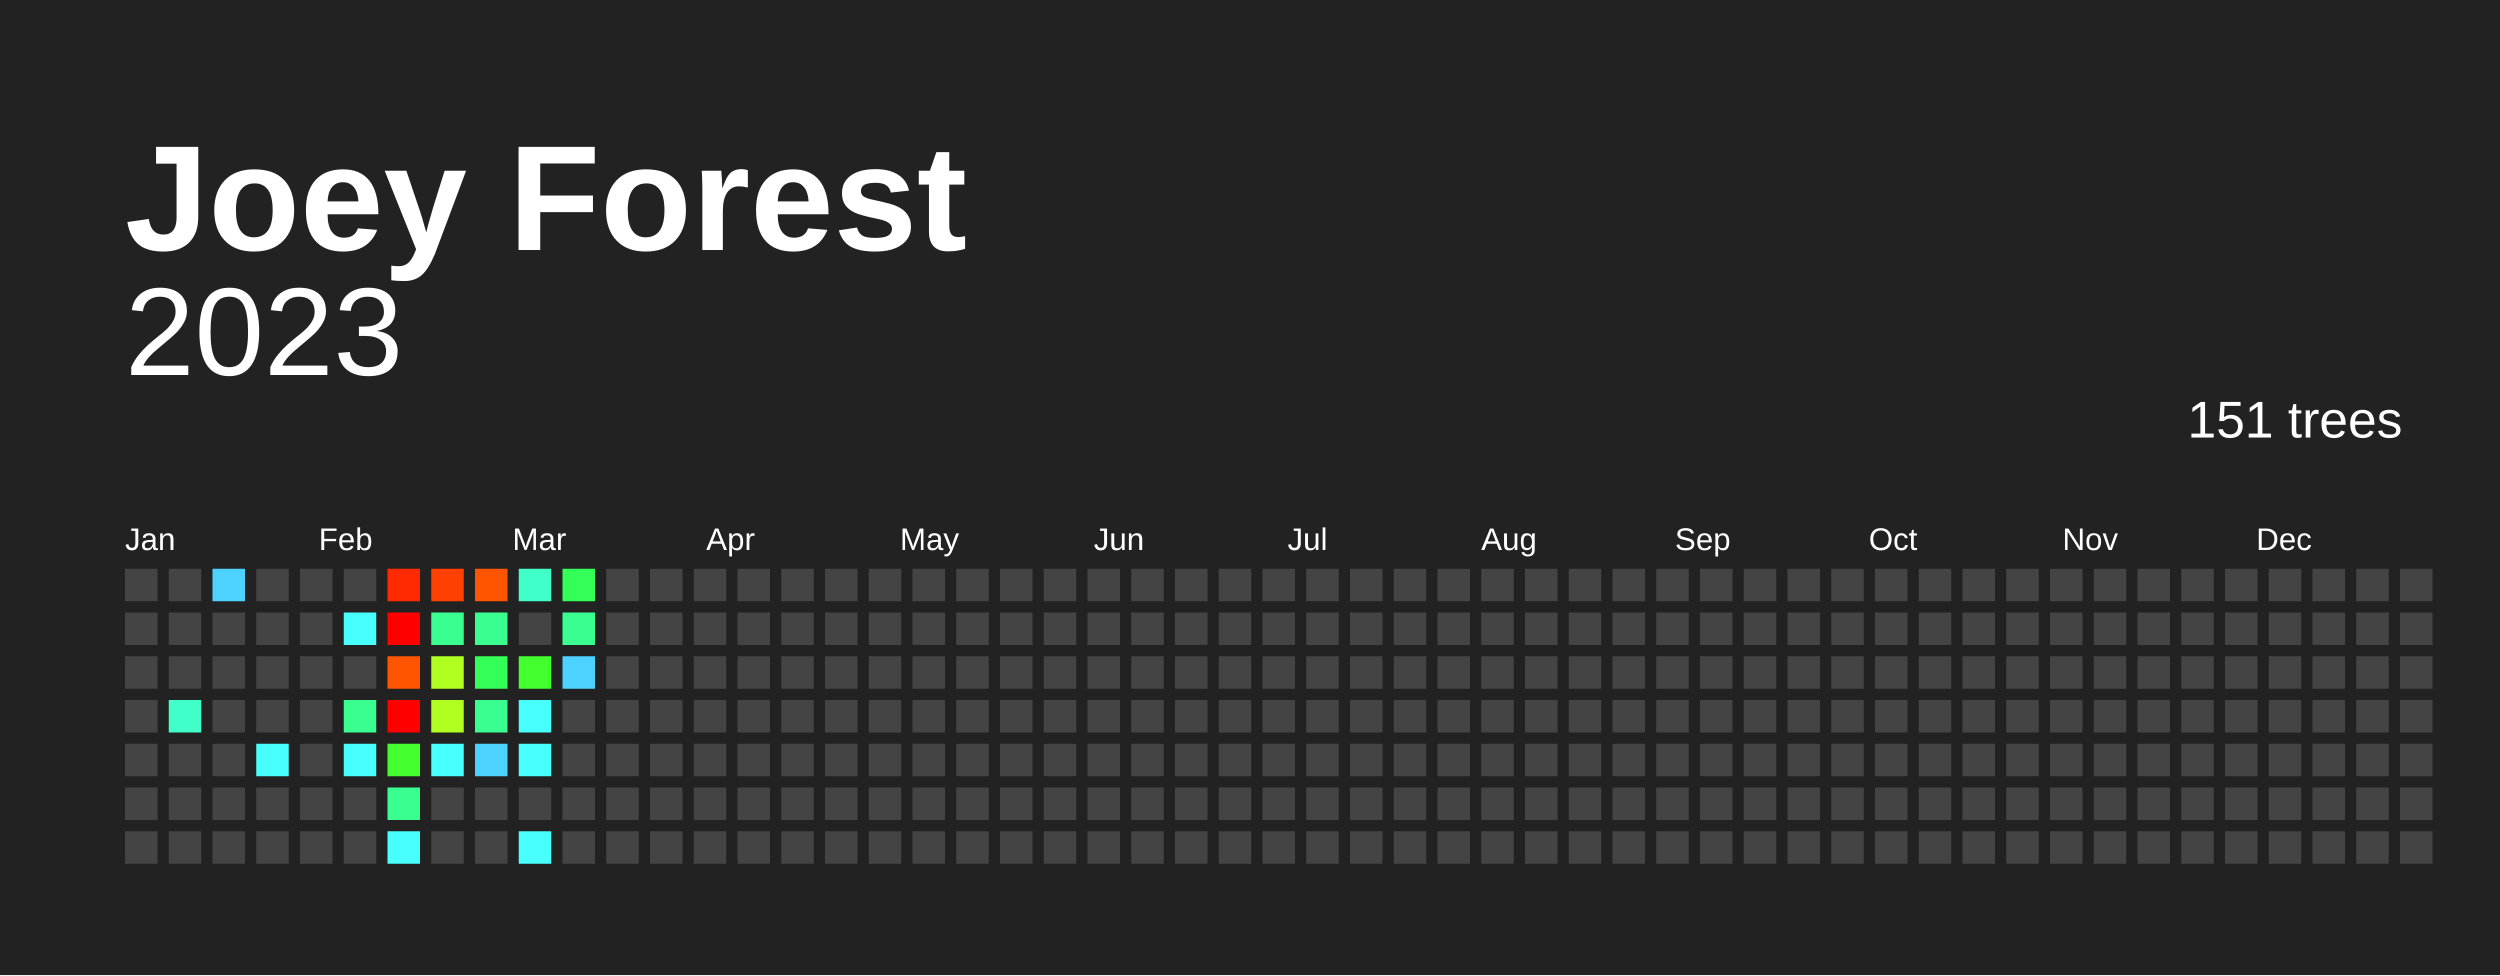
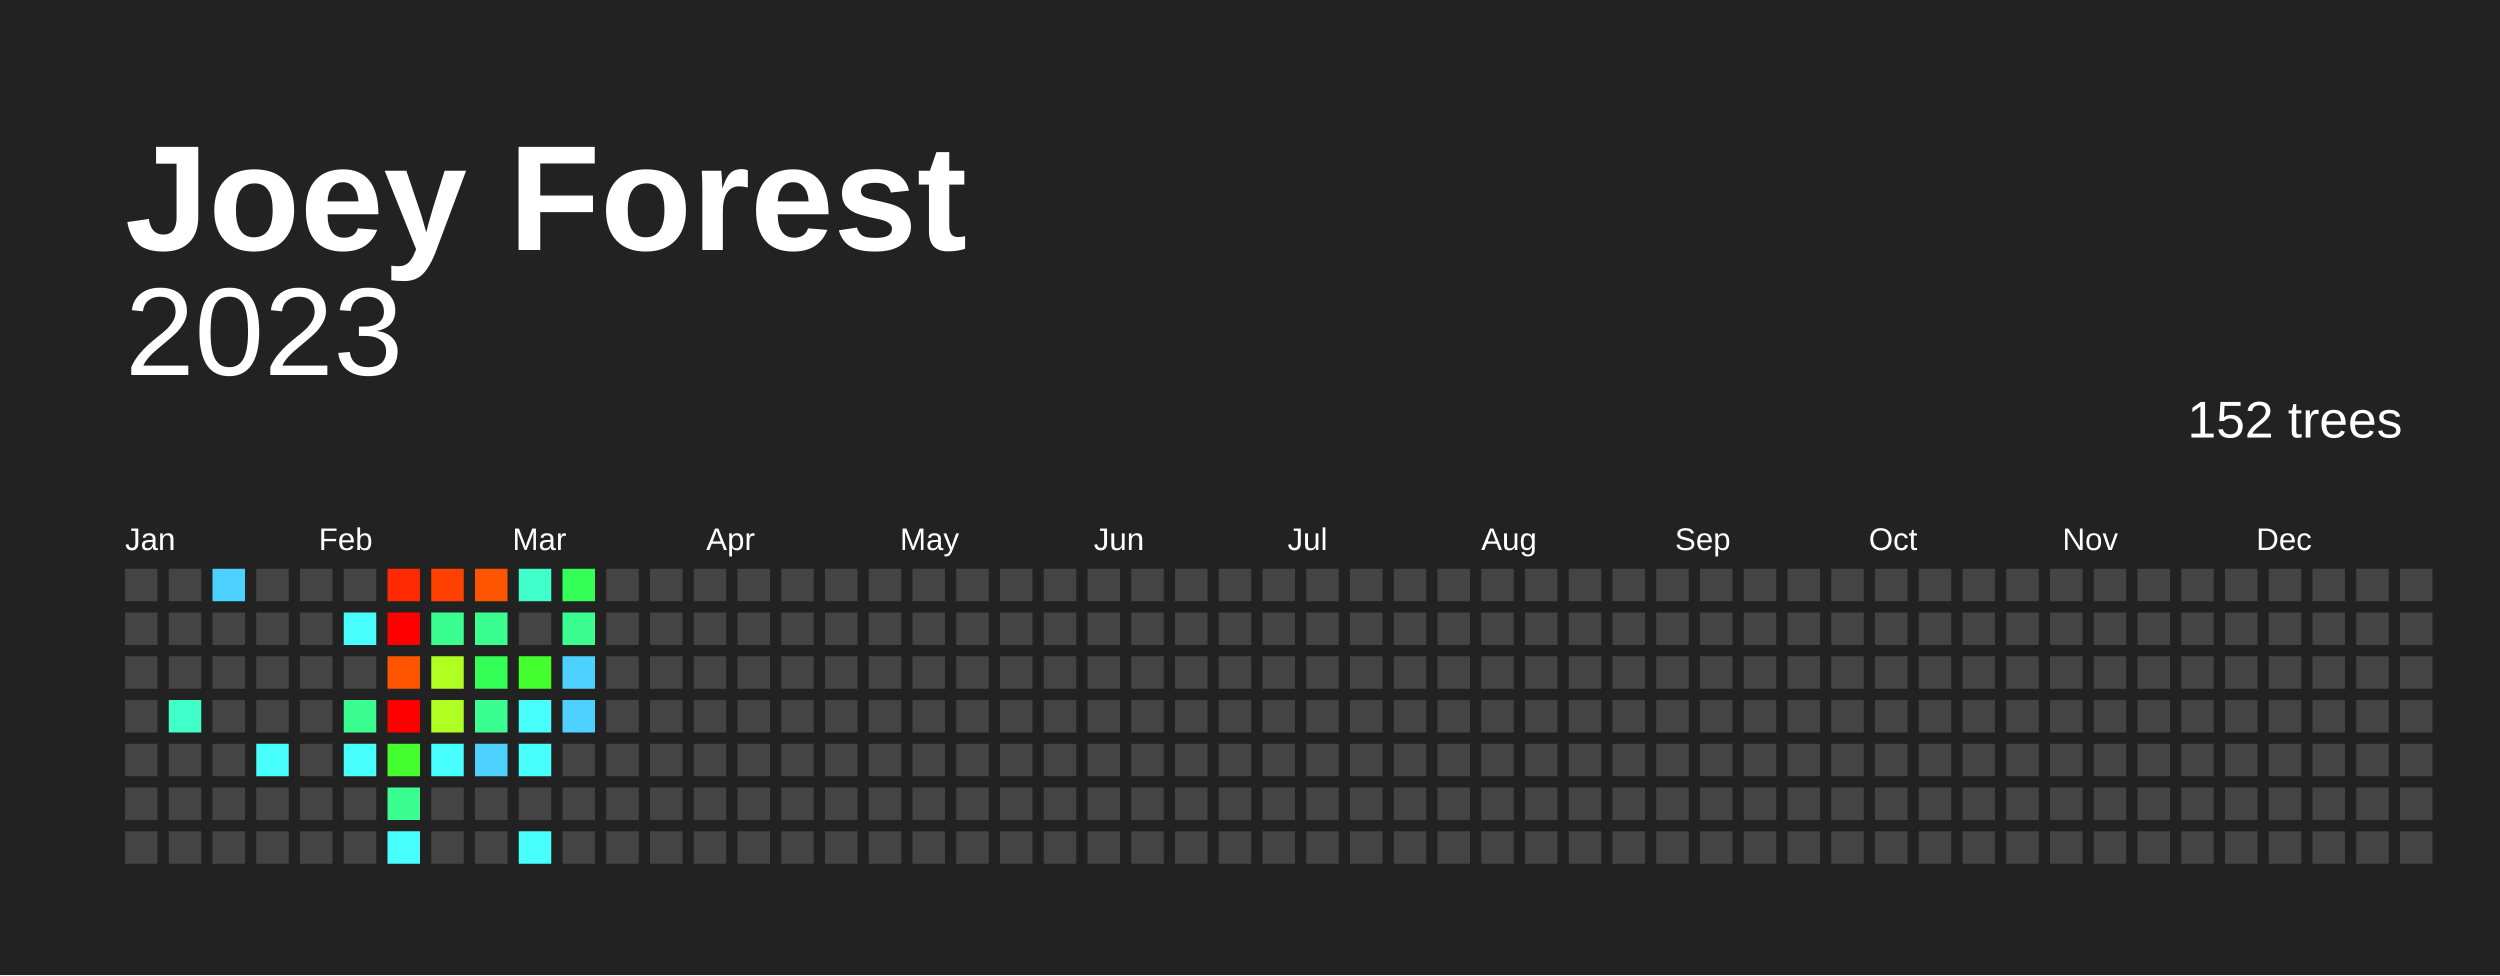
<svg xmlns="http://www.w3.org/2000/svg" baseProfile="full" height="78mm" version="1.1" viewBox="0,0,200,78" width="200mm">
  <defs />
  <rect fill="#222222" height="78" width="200" x="0" y="0" />
  <text fill="#FFFFFF" style="font-size:12px; font-family:Arial; font-weight:bold;" x="10" y="20">Joey Forest</text>
  <text alignment-baseline="hanging" fill="#FFFFFF" style="font-size:10.0px; font-family:Arial;" x="10" y="30">2023</text>
-   <text alignment-baseline="hanging" fill="#FFFFFF" style="font-size:4.125px; font-family:Arial;" x="175" y="35">151 trees</text>
+   <text alignment-baseline="hanging" fill="#FFFFFF" style="font-size:4.125px; font-family:Arial;" x="175" y="35">152 trees</text>
  <text fill="#FFFFFF" style="font-size:2.5px; font-family:Arial" x="10.0" y="44">Jan</text>
  <text fill="#FFFFFF" style="font-size:2.5px; font-family:Arial" x="25.5" y="44">Feb</text>
  <text fill="#FFFFFF" style="font-size:2.5px; font-family:Arial" x="41.0" y="44">Mar</text>
  <text fill="#FFFFFF" style="font-size:2.5px; font-family:Arial" x="56.5" y="44">Apr</text>
  <text fill="#FFFFFF" style="font-size:2.5px; font-family:Arial" x="72.0" y="44">May</text>
  <text fill="#FFFFFF" style="font-size:2.5px; font-family:Arial" x="87.5" y="44">Jun</text>
  <text fill="#FFFFFF" style="font-size:2.5px; font-family:Arial" x="103.0" y="44">Jul</text>
  <text fill="#FFFFFF" style="font-size:2.5px; font-family:Arial" x="118.5" y="44">Aug</text>
  <text fill="#FFFFFF" style="font-size:2.5px; font-family:Arial" x="134.0" y="44">Sep</text>
  <text fill="#FFFFFF" style="font-size:2.5px; font-family:Arial" x="149.5" y="44">Oct</text>
  <text fill="#FFFFFF" style="font-size:2.5px; font-family:Arial" x="165.0" y="44">Nov</text>
  <text fill="#FFFFFF" style="font-size:2.5px; font-family:Arial" x="180.5" y="44">Dec</text>
  <rect fill="#444444" height="2.6" width="2.6" x="10.0" y="45.5" />
  <rect fill="#444444" height="2.6" width="2.6" x="10.0" y="49.0" />
  <rect fill="#444444" height="2.6" width="2.6" x="10.0" y="52.5" />
  <rect fill="#444444" height="2.6" width="2.6" x="10.0" y="56.0" />
  <rect fill="#444444" height="2.6" width="2.6" x="10.0" y="59.5" />
  <rect fill="#444444" height="2.6" width="2.6" x="10.0" y="63.0" />
  <rect fill="#444444" height="2.6" width="2.6" x="10.0" y="66.5" />
  <rect fill="#444444" height="2.6" width="2.6" x="13.5" y="45.5" />
  <rect fill="#444444" height="2.6" width="2.6" x="13.5" y="49.0" />
  <rect fill="#444444" height="2.6" width="2.6" x="13.5" y="52.5" />
  <rect fill="#40ffc8" height="2.6" width="2.6" x="13.5" y="56.0" />
  <rect fill="#444444" height="2.6" width="2.6" x="13.5" y="59.5" />
  <rect fill="#444444" height="2.6" width="2.6" x="13.5" y="63.0" />
  <rect fill="#444444" height="2.6" width="2.6" x="13.5" y="66.5" />
  <rect fill="#4dd2ff" height="2.6" width="2.6" x="17.0" y="45.5" />
  <rect fill="#444444" height="2.6" width="2.6" x="17.0" y="49.0" />
  <rect fill="#444444" height="2.6" width="2.6" x="17.0" y="52.5" />
  <rect fill="#444444" height="2.6" width="2.6" x="17.0" y="56.0" />
  <rect fill="#444444" height="2.6" width="2.6" x="17.0" y="59.5" />
  <rect fill="#444444" height="2.6" width="2.6" x="17.0" y="63.0" />
  <rect fill="#444444" height="2.6" width="2.6" x="17.0" y="66.5" />
  <rect fill="#444444" height="2.6" width="2.6" x="20.5" y="45.5" />
  <rect fill="#444444" height="2.6" width="2.6" x="20.5" y="49.0" />
  <rect fill="#444444" height="2.6" width="2.6" x="20.5" y="52.5" />
  <rect fill="#444444" height="2.6" width="2.6" x="20.5" y="56.0" />
  <rect fill="#47fffc" height="2.6" width="2.6" x="20.5" y="59.5" />
  <rect fill="#444444" height="2.6" width="2.6" x="20.5" y="63.0" />
  <rect fill="#444444" height="2.6" width="2.6" x="20.5" y="66.5" />
  <rect fill="#444444" height="2.6" width="2.6" x="24.0" y="45.5" />
  <rect fill="#444444" height="2.6" width="2.6" x="24.0" y="49.0" />
  <rect fill="#444444" height="2.6" width="2.6" x="24.0" y="52.5" />
  <rect fill="#444444" height="2.6" width="2.6" x="24.0" y="56.0" />
  <rect fill="#444444" height="2.6" width="2.6" x="24.0" y="59.5" />
  <rect fill="#444444" height="2.6" width="2.6" x="24.0" y="63.0" />
  <rect fill="#444444" height="2.6" width="2.6" x="24.0" y="66.5" />
  <rect fill="#444444" height="2.6" width="2.6" x="27.5" y="45.5" />
  <rect fill="#47fffc" height="2.6" width="2.6" x="27.5" y="49.0" />
  <rect fill="#444444" height="2.6" width="2.6" x="27.5" y="52.5" />
  <rect fill="#3aff90" height="2.6" width="2.6" x="27.5" y="56.0" />
  <rect fill="#47fffc" height="2.6" width="2.6" x="27.5" y="59.5" />
  <rect fill="#444444" height="2.6" width="2.6" x="27.5" y="63.0" />
  <rect fill="#444444" height="2.6" width="2.6" x="27.5" y="66.5" />
  <rect fill="#ff2a00" height="2.6" width="2.6" x="31.0" y="45.5" />
  <rect fill="red" height="2.6" width="2.6" x="31.0" y="49.0" />
  <rect fill="#ff5500" height="2.6" width="2.6" x="31.0" y="52.5" />
  <rect fill="red" height="2.6" width="2.6" x="31.0" y="56.0" />
  <rect fill="#42ff2d" height="2.6" width="2.6" x="31.0" y="59.5" />
  <rect fill="#3aff90" height="2.6" width="2.6" x="31.0" y="63.0" />
  <rect fill="#47fffc" height="2.6" width="2.6" x="31.0" y="66.5" />
  <rect fill="#ff4000" height="2.6" width="2.6" x="34.5" y="45.5" />
  <rect fill="#3aff90" height="2.6" width="2.6" x="34.5" y="49.0" />
  <rect fill="#b0ff20" height="2.6" width="2.6" x="34.5" y="52.5" />
  <rect fill="#b0ff20" height="2.6" width="2.6" x="34.5" y="56.0" />
  <rect fill="#47fffc" height="2.6" width="2.6" x="34.5" y="59.5" />
  <rect fill="#444444" height="2.6" width="2.6" x="34.5" y="63.0" />
  <rect fill="#444444" height="2.6" width="2.6" x="34.5" y="66.5" />
  <rect fill="#ff5500" height="2.6" width="2.6" x="38.0" y="45.5" />
  <rect fill="#3aff90" height="2.6" width="2.6" x="38.0" y="49.0" />
  <rect fill="#33ff56" height="2.6" width="2.6" x="38.0" y="52.5" />
  <rect fill="#3aff90" height="2.6" width="2.6" x="38.0" y="56.0" />
  <rect fill="#4dd2ff" height="2.6" width="2.6" x="38.0" y="59.5" />
  <rect fill="#444444" height="2.6" width="2.6" x="38.0" y="63.0" />
  <rect fill="#444444" height="2.6" width="2.6" x="38.0" y="66.5" />
  <rect fill="#40ffc8" height="2.6" width="2.6" x="41.5" y="45.5" />
  <rect fill="#444444" height="2.6" width="2.6" x="41.5" y="49.0" />
  <rect fill="#42ff2d" height="2.6" width="2.6" x="41.5" y="52.5" />
  <rect fill="#47fffc" height="2.6" width="2.6" x="41.5" y="56.0" />
  <rect fill="#47fffc" height="2.6" width="2.6" x="41.5" y="59.5" />
  <rect fill="#444444" height="2.6" width="2.6" x="41.5" y="63.0" />
  <rect fill="#47fffc" height="2.6" width="2.6" x="41.5" y="66.5" />
  <rect fill="#33ff56" height="2.6" width="2.6" x="45.0" y="45.5" />
  <rect fill="#3aff90" height="2.6" width="2.6" x="45.0" y="49.0" />
  <rect fill="#4dd2ff" height="2.6" width="2.6" x="45.0" y="52.5" />
-   <rect fill="#444444" height="2.6" width="2.6" x="45.0" y="56.0" />
+   <rect fill="#4dd2ff" height="2.6" width="2.6" x="45.0" y="56.0" />
  <rect fill="#444444" height="2.6" width="2.6" x="45.0" y="59.5" />
  <rect fill="#444444" height="2.6" width="2.6" x="45.0" y="63.0" />
  <rect fill="#444444" height="2.6" width="2.6" x="45.0" y="66.5" />
  <rect fill="#444444" height="2.6" width="2.6" x="48.5" y="45.5" />
  <rect fill="#444444" height="2.6" width="2.6" x="48.5" y="49.0" />
  <rect fill="#444444" height="2.6" width="2.6" x="48.5" y="52.5" />
  <rect fill="#444444" height="2.6" width="2.6" x="48.5" y="56.0" />
  <rect fill="#444444" height="2.6" width="2.6" x="48.5" y="59.5" />
  <rect fill="#444444" height="2.6" width="2.6" x="48.5" y="63.0" />
  <rect fill="#444444" height="2.6" width="2.6" x="48.5" y="66.5" />
  <rect fill="#444444" height="2.6" width="2.6" x="52.0" y="45.5" />
  <rect fill="#444444" height="2.6" width="2.6" x="52.0" y="49.0" />
  <rect fill="#444444" height="2.6" width="2.6" x="52.0" y="52.5" />
  <rect fill="#444444" height="2.6" width="2.6" x="52.0" y="56.0" />
  <rect fill="#444444" height="2.6" width="2.6" x="52.0" y="59.5" />
  <rect fill="#444444" height="2.6" width="2.6" x="52.0" y="63.0" />
  <rect fill="#444444" height="2.6" width="2.6" x="52.0" y="66.5" />
  <rect fill="#444444" height="2.6" width="2.6" x="55.5" y="45.5" />
  <rect fill="#444444" height="2.6" width="2.6" x="55.5" y="49.0" />
  <rect fill="#444444" height="2.6" width="2.6" x="55.5" y="52.5" />
  <rect fill="#444444" height="2.6" width="2.6" x="55.5" y="56.0" />
  <rect fill="#444444" height="2.6" width="2.6" x="55.5" y="59.5" />
  <rect fill="#444444" height="2.6" width="2.6" x="55.5" y="63.0" />
  <rect fill="#444444" height="2.6" width="2.6" x="55.5" y="66.5" />
  <rect fill="#444444" height="2.6" width="2.6" x="59.0" y="45.5" />
  <rect fill="#444444" height="2.6" width="2.6" x="59.0" y="49.0" />
  <rect fill="#444444" height="2.6" width="2.6" x="59.0" y="52.5" />
  <rect fill="#444444" height="2.6" width="2.6" x="59.0" y="56.0" />
  <rect fill="#444444" height="2.6" width="2.6" x="59.0" y="59.5" />
  <rect fill="#444444" height="2.6" width="2.6" x="59.0" y="63.0" />
  <rect fill="#444444" height="2.6" width="2.6" x="59.0" y="66.5" />
  <rect fill="#444444" height="2.6" width="2.6" x="62.5" y="45.5" />
  <rect fill="#444444" height="2.6" width="2.6" x="62.5" y="49.0" />
  <rect fill="#444444" height="2.6" width="2.6" x="62.5" y="52.5" />
  <rect fill="#444444" height="2.6" width="2.6" x="62.5" y="56.0" />
  <rect fill="#444444" height="2.6" width="2.6" x="62.5" y="59.5" />
  <rect fill="#444444" height="2.6" width="2.6" x="62.5" y="63.0" />
  <rect fill="#444444" height="2.6" width="2.6" x="62.5" y="66.5" />
  <rect fill="#444444" height="2.6" width="2.6" x="66.0" y="45.5" />
  <rect fill="#444444" height="2.6" width="2.6" x="66.0" y="49.0" />
  <rect fill="#444444" height="2.6" width="2.6" x="66.0" y="52.5" />
  <rect fill="#444444" height="2.6" width="2.6" x="66.0" y="56.0" />
  <rect fill="#444444" height="2.6" width="2.6" x="66.0" y="59.5" />
  <rect fill="#444444" height="2.6" width="2.6" x="66.0" y="63.0" />
  <rect fill="#444444" height="2.6" width="2.6" x="66.0" y="66.5" />
  <rect fill="#444444" height="2.6" width="2.6" x="69.5" y="45.5" />
  <rect fill="#444444" height="2.6" width="2.6" x="69.5" y="49.0" />
  <rect fill="#444444" height="2.6" width="2.6" x="69.5" y="52.5" />
  <rect fill="#444444" height="2.6" width="2.6" x="69.5" y="56.0" />
  <rect fill="#444444" height="2.6" width="2.6" x="69.5" y="59.5" />
  <rect fill="#444444" height="2.6" width="2.6" x="69.5" y="63.0" />
  <rect fill="#444444" height="2.6" width="2.6" x="69.5" y="66.5" />
  <rect fill="#444444" height="2.6" width="2.6" x="73.0" y="45.5" />
  <rect fill="#444444" height="2.6" width="2.6" x="73.0" y="49.0" />
  <rect fill="#444444" height="2.6" width="2.6" x="73.0" y="52.5" />
  <rect fill="#444444" height="2.6" width="2.6" x="73.0" y="56.0" />
  <rect fill="#444444" height="2.6" width="2.6" x="73.0" y="59.5" />
  <rect fill="#444444" height="2.6" width="2.6" x="73.0" y="63.0" />
  <rect fill="#444444" height="2.6" width="2.6" x="73.0" y="66.5" />
  <rect fill="#444444" height="2.6" width="2.6" x="76.5" y="45.5" />
  <rect fill="#444444" height="2.6" width="2.6" x="76.5" y="49.0" />
  <rect fill="#444444" height="2.6" width="2.6" x="76.5" y="52.5" />
  <rect fill="#444444" height="2.6" width="2.6" x="76.5" y="56.0" />
  <rect fill="#444444" height="2.6" width="2.6" x="76.5" y="59.5" />
  <rect fill="#444444" height="2.6" width="2.6" x="76.5" y="63.0" />
  <rect fill="#444444" height="2.6" width="2.6" x="76.5" y="66.5" />
  <rect fill="#444444" height="2.6" width="2.6" x="80.0" y="45.5" />
  <rect fill="#444444" height="2.6" width="2.6" x="80.0" y="49.0" />
  <rect fill="#444444" height="2.6" width="2.6" x="80.0" y="52.5" />
  <rect fill="#444444" height="2.6" width="2.6" x="80.0" y="56.0" />
  <rect fill="#444444" height="2.6" width="2.6" x="80.0" y="59.5" />
  <rect fill="#444444" height="2.6" width="2.6" x="80.0" y="63.0" />
  <rect fill="#444444" height="2.6" width="2.6" x="80.0" y="66.5" />
  <rect fill="#444444" height="2.6" width="2.6" x="83.5" y="45.5" />
  <rect fill="#444444" height="2.6" width="2.6" x="83.5" y="49.0" />
  <rect fill="#444444" height="2.6" width="2.6" x="83.5" y="52.5" />
  <rect fill="#444444" height="2.6" width="2.6" x="83.5" y="56.0" />
  <rect fill="#444444" height="2.6" width="2.6" x="83.5" y="59.5" />
  <rect fill="#444444" height="2.6" width="2.6" x="83.5" y="63.0" />
  <rect fill="#444444" height="2.6" width="2.6" x="83.5" y="66.5" />
  <rect fill="#444444" height="2.6" width="2.6" x="87.0" y="45.5" />
  <rect fill="#444444" height="2.6" width="2.6" x="87.0" y="49.0" />
  <rect fill="#444444" height="2.6" width="2.6" x="87.0" y="52.5" />
  <rect fill="#444444" height="2.6" width="2.6" x="87.0" y="56.0" />
  <rect fill="#444444" height="2.6" width="2.6" x="87.0" y="59.5" />
  <rect fill="#444444" height="2.6" width="2.6" x="87.0" y="63.0" />
  <rect fill="#444444" height="2.6" width="2.6" x="87.0" y="66.5" />
  <rect fill="#444444" height="2.6" width="2.6" x="90.5" y="45.5" />
  <rect fill="#444444" height="2.6" width="2.6" x="90.5" y="49.0" />
  <rect fill="#444444" height="2.6" width="2.6" x="90.5" y="52.5" />
  <rect fill="#444444" height="2.6" width="2.6" x="90.5" y="56.0" />
  <rect fill="#444444" height="2.6" width="2.6" x="90.5" y="59.5" />
  <rect fill="#444444" height="2.6" width="2.6" x="90.5" y="63.0" />
  <rect fill="#444444" height="2.6" width="2.6" x="90.5" y="66.5" />
  <rect fill="#444444" height="2.6" width="2.6" x="94.0" y="45.5" />
  <rect fill="#444444" height="2.6" width="2.6" x="94.0" y="49.0" />
  <rect fill="#444444" height="2.6" width="2.6" x="94.0" y="52.5" />
  <rect fill="#444444" height="2.6" width="2.6" x="94.0" y="56.0" />
  <rect fill="#444444" height="2.6" width="2.6" x="94.0" y="59.5" />
  <rect fill="#444444" height="2.6" width="2.6" x="94.0" y="63.0" />
  <rect fill="#444444" height="2.6" width="2.6" x="94.0" y="66.5" />
  <rect fill="#444444" height="2.6" width="2.6" x="97.5" y="45.5" />
  <rect fill="#444444" height="2.6" width="2.6" x="97.5" y="49.0" />
  <rect fill="#444444" height="2.6" width="2.6" x="97.5" y="52.5" />
  <rect fill="#444444" height="2.6" width="2.6" x="97.5" y="56.0" />
  <rect fill="#444444" height="2.6" width="2.6" x="97.5" y="59.5" />
  <rect fill="#444444" height="2.6" width="2.6" x="97.5" y="63.0" />
  <rect fill="#444444" height="2.6" width="2.6" x="97.5" y="66.5" />
  <rect fill="#444444" height="2.6" width="2.6" x="101.0" y="45.5" />
  <rect fill="#444444" height="2.6" width="2.6" x="101.0" y="49.0" />
  <rect fill="#444444" height="2.6" width="2.6" x="101.0" y="52.5" />
  <rect fill="#444444" height="2.6" width="2.6" x="101.0" y="56.0" />
  <rect fill="#444444" height="2.6" width="2.6" x="101.0" y="59.5" />
  <rect fill="#444444" height="2.6" width="2.6" x="101.0" y="63.0" />
  <rect fill="#444444" height="2.6" width="2.6" x="101.0" y="66.5" />
  <rect fill="#444444" height="2.6" width="2.6" x="104.5" y="45.5" />
  <rect fill="#444444" height="2.6" width="2.6" x="104.5" y="49.0" />
  <rect fill="#444444" height="2.6" width="2.6" x="104.5" y="52.5" />
  <rect fill="#444444" height="2.6" width="2.6" x="104.5" y="56.0" />
  <rect fill="#444444" height="2.6" width="2.6" x="104.5" y="59.5" />
  <rect fill="#444444" height="2.6" width="2.6" x="104.5" y="63.0" />
  <rect fill="#444444" height="2.6" width="2.6" x="104.5" y="66.5" />
  <rect fill="#444444" height="2.6" width="2.6" x="108.0" y="45.5" />
  <rect fill="#444444" height="2.6" width="2.6" x="108.0" y="49.0" />
  <rect fill="#444444" height="2.6" width="2.6" x="108.0" y="52.5" />
  <rect fill="#444444" height="2.6" width="2.6" x="108.0" y="56.0" />
  <rect fill="#444444" height="2.6" width="2.6" x="108.0" y="59.5" />
  <rect fill="#444444" height="2.6" width="2.6" x="108.0" y="63.0" />
  <rect fill="#444444" height="2.6" width="2.6" x="108.0" y="66.5" />
  <rect fill="#444444" height="2.6" width="2.6" x="111.5" y="45.5" />
  <rect fill="#444444" height="2.6" width="2.6" x="111.5" y="49.0" />
  <rect fill="#444444" height="2.6" width="2.6" x="111.5" y="52.5" />
  <rect fill="#444444" height="2.6" width="2.6" x="111.5" y="56.0" />
  <rect fill="#444444" height="2.6" width="2.6" x="111.5" y="59.5" />
  <rect fill="#444444" height="2.6" width="2.6" x="111.5" y="63.0" />
  <rect fill="#444444" height="2.6" width="2.6" x="111.5" y="66.5" />
  <rect fill="#444444" height="2.6" width="2.6" x="115.0" y="45.5" />
  <rect fill="#444444" height="2.6" width="2.6" x="115.0" y="49.0" />
  <rect fill="#444444" height="2.6" width="2.6" x="115.0" y="52.5" />
  <rect fill="#444444" height="2.6" width="2.6" x="115.0" y="56.0" />
  <rect fill="#444444" height="2.6" width="2.6" x="115.0" y="59.5" />
  <rect fill="#444444" height="2.6" width="2.6" x="115.0" y="63.0" />
  <rect fill="#444444" height="2.6" width="2.6" x="115.0" y="66.5" />
  <rect fill="#444444" height="2.6" width="2.6" x="118.5" y="45.5" />
  <rect fill="#444444" height="2.6" width="2.6" x="118.5" y="49.0" />
  <rect fill="#444444" height="2.6" width="2.6" x="118.5" y="52.5" />
  <rect fill="#444444" height="2.6" width="2.6" x="118.5" y="56.0" />
  <rect fill="#444444" height="2.6" width="2.6" x="118.5" y="59.5" />
  <rect fill="#444444" height="2.6" width="2.6" x="118.5" y="63.0" />
  <rect fill="#444444" height="2.6" width="2.6" x="118.5" y="66.5" />
  <rect fill="#444444" height="2.6" width="2.6" x="122.0" y="45.5" />
  <rect fill="#444444" height="2.6" width="2.6" x="122.0" y="49.0" />
  <rect fill="#444444" height="2.6" width="2.6" x="122.0" y="52.5" />
  <rect fill="#444444" height="2.6" width="2.6" x="122.0" y="56.0" />
  <rect fill="#444444" height="2.6" width="2.6" x="122.0" y="59.5" />
  <rect fill="#444444" height="2.6" width="2.6" x="122.0" y="63.0" />
  <rect fill="#444444" height="2.6" width="2.6" x="122.0" y="66.5" />
  <rect fill="#444444" height="2.6" width="2.6" x="125.5" y="45.5" />
  <rect fill="#444444" height="2.6" width="2.6" x="125.5" y="49.0" />
  <rect fill="#444444" height="2.6" width="2.6" x="125.5" y="52.5" />
  <rect fill="#444444" height="2.6" width="2.6" x="125.5" y="56.0" />
  <rect fill="#444444" height="2.6" width="2.6" x="125.5" y="59.5" />
  <rect fill="#444444" height="2.6" width="2.6" x="125.5" y="63.0" />
  <rect fill="#444444" height="2.6" width="2.6" x="125.5" y="66.5" />
  <rect fill="#444444" height="2.6" width="2.6" x="129.0" y="45.5" />
  <rect fill="#444444" height="2.6" width="2.6" x="129.0" y="49.0" />
  <rect fill="#444444" height="2.6" width="2.6" x="129.0" y="52.5" />
  <rect fill="#444444" height="2.6" width="2.6" x="129.0" y="56.0" />
  <rect fill="#444444" height="2.6" width="2.6" x="129.0" y="59.5" />
  <rect fill="#444444" height="2.6" width="2.6" x="129.0" y="63.0" />
  <rect fill="#444444" height="2.6" width="2.6" x="129.0" y="66.5" />
  <rect fill="#444444" height="2.6" width="2.6" x="132.5" y="45.5" />
  <rect fill="#444444" height="2.6" width="2.6" x="132.5" y="49.0" />
  <rect fill="#444444" height="2.6" width="2.6" x="132.5" y="52.5" />
  <rect fill="#444444" height="2.6" width="2.6" x="132.5" y="56.0" />
  <rect fill="#444444" height="2.6" width="2.6" x="132.5" y="59.5" />
  <rect fill="#444444" height="2.6" width="2.6" x="132.5" y="63.0" />
  <rect fill="#444444" height="2.6" width="2.6" x="132.5" y="66.5" />
  <rect fill="#444444" height="2.6" width="2.6" x="136.0" y="45.5" />
  <rect fill="#444444" height="2.6" width="2.6" x="136.0" y="49.0" />
  <rect fill="#444444" height="2.6" width="2.6" x="136.0" y="52.5" />
  <rect fill="#444444" height="2.6" width="2.6" x="136.0" y="56.0" />
  <rect fill="#444444" height="2.6" width="2.6" x="136.0" y="59.5" />
  <rect fill="#444444" height="2.6" width="2.6" x="136.0" y="63.0" />
  <rect fill="#444444" height="2.6" width="2.6" x="136.0" y="66.5" />
  <rect fill="#444444" height="2.6" width="2.6" x="139.5" y="45.5" />
  <rect fill="#444444" height="2.6" width="2.6" x="139.5" y="49.0" />
  <rect fill="#444444" height="2.6" width="2.6" x="139.5" y="52.5" />
  <rect fill="#444444" height="2.6" width="2.6" x="139.5" y="56.0" />
  <rect fill="#444444" height="2.6" width="2.6" x="139.5" y="59.5" />
  <rect fill="#444444" height="2.6" width="2.6" x="139.5" y="63.0" />
  <rect fill="#444444" height="2.6" width="2.6" x="139.5" y="66.5" />
  <rect fill="#444444" height="2.6" width="2.6" x="143.0" y="45.5" />
  <rect fill="#444444" height="2.6" width="2.6" x="143.0" y="49.0" />
  <rect fill="#444444" height="2.6" width="2.6" x="143.0" y="52.5" />
  <rect fill="#444444" height="2.6" width="2.6" x="143.0" y="56.0" />
  <rect fill="#444444" height="2.6" width="2.6" x="143.0" y="59.5" />
  <rect fill="#444444" height="2.6" width="2.6" x="143.0" y="63.0" />
  <rect fill="#444444" height="2.6" width="2.6" x="143.0" y="66.5" />
  <rect fill="#444444" height="2.6" width="2.6" x="146.5" y="45.5" />
  <rect fill="#444444" height="2.6" width="2.6" x="146.5" y="49.0" />
  <rect fill="#444444" height="2.6" width="2.6" x="146.5" y="52.5" />
  <rect fill="#444444" height="2.6" width="2.6" x="146.5" y="56.0" />
  <rect fill="#444444" height="2.6" width="2.6" x="146.5" y="59.5" />
  <rect fill="#444444" height="2.6" width="2.6" x="146.5" y="63.0" />
  <rect fill="#444444" height="2.6" width="2.6" x="146.5" y="66.5" />
  <rect fill="#444444" height="2.6" width="2.6" x="150.0" y="45.5" />
  <rect fill="#444444" height="2.6" width="2.6" x="150.0" y="49.0" />
  <rect fill="#444444" height="2.6" width="2.6" x="150.0" y="52.5" />
  <rect fill="#444444" height="2.6" width="2.6" x="150.0" y="56.0" />
  <rect fill="#444444" height="2.6" width="2.6" x="150.0" y="59.5" />
  <rect fill="#444444" height="2.6" width="2.6" x="150.0" y="63.0" />
  <rect fill="#444444" height="2.6" width="2.6" x="150.0" y="66.5" />
  <rect fill="#444444" height="2.6" width="2.6" x="153.5" y="45.5" />
  <rect fill="#444444" height="2.6" width="2.6" x="153.5" y="49.0" />
  <rect fill="#444444" height="2.6" width="2.6" x="153.5" y="52.5" />
  <rect fill="#444444" height="2.6" width="2.6" x="153.5" y="56.0" />
  <rect fill="#444444" height="2.6" width="2.6" x="153.5" y="59.5" />
  <rect fill="#444444" height="2.6" width="2.6" x="153.5" y="63.0" />
  <rect fill="#444444" height="2.6" width="2.6" x="153.5" y="66.5" />
  <rect fill="#444444" height="2.6" width="2.6" x="157.0" y="45.5" />
  <rect fill="#444444" height="2.6" width="2.6" x="157.0" y="49.0" />
  <rect fill="#444444" height="2.6" width="2.6" x="157.0" y="52.5" />
  <rect fill="#444444" height="2.6" width="2.6" x="157.0" y="56.0" />
  <rect fill="#444444" height="2.6" width="2.6" x="157.0" y="59.5" />
  <rect fill="#444444" height="2.6" width="2.6" x="157.0" y="63.0" />
  <rect fill="#444444" height="2.6" width="2.6" x="157.0" y="66.5" />
  <rect fill="#444444" height="2.6" width="2.6" x="160.5" y="45.5" />
  <rect fill="#444444" height="2.6" width="2.6" x="160.5" y="49.0" />
  <rect fill="#444444" height="2.6" width="2.6" x="160.5" y="52.5" />
  <rect fill="#444444" height="2.6" width="2.6" x="160.5" y="56.0" />
  <rect fill="#444444" height="2.6" width="2.6" x="160.5" y="59.5" />
  <rect fill="#444444" height="2.6" width="2.6" x="160.5" y="63.0" />
  <rect fill="#444444" height="2.6" width="2.6" x="160.5" y="66.5" />
  <rect fill="#444444" height="2.6" width="2.6" x="164.0" y="45.5" />
  <rect fill="#444444" height="2.6" width="2.6" x="164.0" y="49.0" />
  <rect fill="#444444" height="2.6" width="2.6" x="164.0" y="52.5" />
  <rect fill="#444444" height="2.6" width="2.6" x="164.0" y="56.0" />
  <rect fill="#444444" height="2.6" width="2.6" x="164.0" y="59.5" />
  <rect fill="#444444" height="2.6" width="2.6" x="164.0" y="63.0" />
  <rect fill="#444444" height="2.6" width="2.6" x="164.0" y="66.5" />
  <rect fill="#444444" height="2.6" width="2.6" x="167.5" y="45.5" />
  <rect fill="#444444" height="2.6" width="2.6" x="167.5" y="49.0" />
  <rect fill="#444444" height="2.6" width="2.6" x="167.5" y="52.5" />
  <rect fill="#444444" height="2.6" width="2.6" x="167.5" y="56.0" />
  <rect fill="#444444" height="2.6" width="2.6" x="167.5" y="59.5" />
  <rect fill="#444444" height="2.6" width="2.6" x="167.5" y="63.0" />
  <rect fill="#444444" height="2.6" width="2.6" x="167.5" y="66.5" />
  <rect fill="#444444" height="2.6" width="2.6" x="171.0" y="45.5" />
  <rect fill="#444444" height="2.6" width="2.6" x="171.0" y="49.0" />
  <rect fill="#444444" height="2.6" width="2.6" x="171.0" y="52.5" />
  <rect fill="#444444" height="2.6" width="2.6" x="171.0" y="56.0" />
  <rect fill="#444444" height="2.6" width="2.6" x="171.0" y="59.5" />
  <rect fill="#444444" height="2.6" width="2.6" x="171.0" y="63.0" />
  <rect fill="#444444" height="2.6" width="2.6" x="171.0" y="66.5" />
  <rect fill="#444444" height="2.6" width="2.6" x="174.5" y="45.5" />
  <rect fill="#444444" height="2.6" width="2.6" x="174.5" y="49.0" />
  <rect fill="#444444" height="2.6" width="2.6" x="174.5" y="52.5" />
  <rect fill="#444444" height="2.6" width="2.6" x="174.5" y="56.0" />
  <rect fill="#444444" height="2.6" width="2.6" x="174.5" y="59.5" />
  <rect fill="#444444" height="2.6" width="2.6" x="174.5" y="63.0" />
  <rect fill="#444444" height="2.6" width="2.6" x="174.5" y="66.5" />
  <rect fill="#444444" height="2.6" width="2.6" x="178.0" y="45.5" />
  <rect fill="#444444" height="2.6" width="2.6" x="178.0" y="49.0" />
  <rect fill="#444444" height="2.6" width="2.6" x="178.0" y="52.5" />
  <rect fill="#444444" height="2.6" width="2.6" x="178.0" y="56.0" />
  <rect fill="#444444" height="2.6" width="2.6" x="178.0" y="59.5" />
  <rect fill="#444444" height="2.6" width="2.6" x="178.0" y="63.0" />
  <rect fill="#444444" height="2.6" width="2.6" x="178.0" y="66.5" />
  <rect fill="#444444" height="2.6" width="2.6" x="181.5" y="45.5" />
  <rect fill="#444444" height="2.6" width="2.6" x="181.5" y="49.0" />
  <rect fill="#444444" height="2.6" width="2.6" x="181.5" y="52.5" />
  <rect fill="#444444" height="2.6" width="2.6" x="181.5" y="56.0" />
  <rect fill="#444444" height="2.6" width="2.6" x="181.5" y="59.5" />
  <rect fill="#444444" height="2.6" width="2.6" x="181.5" y="63.0" />
  <rect fill="#444444" height="2.6" width="2.6" x="181.5" y="66.5" />
  <rect fill="#444444" height="2.6" width="2.6" x="185.0" y="45.5" />
  <rect fill="#444444" height="2.6" width="2.6" x="185.0" y="49.0" />
  <rect fill="#444444" height="2.6" width="2.6" x="185.0" y="52.5" />
  <rect fill="#444444" height="2.6" width="2.6" x="185.0" y="56.0" />
  <rect fill="#444444" height="2.6" width="2.6" x="185.0" y="59.5" />
  <rect fill="#444444" height="2.6" width="2.6" x="185.0" y="63.0" />
  <rect fill="#444444" height="2.6" width="2.6" x="185.0" y="66.5" />
  <rect fill="#444444" height="2.6" width="2.6" x="188.5" y="45.5" />
  <rect fill="#444444" height="2.6" width="2.6" x="188.5" y="49.0" />
  <rect fill="#444444" height="2.6" width="2.6" x="188.5" y="52.5" />
  <rect fill="#444444" height="2.6" width="2.6" x="188.5" y="56.0" />
  <rect fill="#444444" height="2.6" width="2.6" x="188.5" y="59.5" />
  <rect fill="#444444" height="2.6" width="2.6" x="188.5" y="63.0" />
  <rect fill="#444444" height="2.6" width="2.6" x="188.5" y="66.5" />
  <rect fill="#444444" height="2.6" width="2.6" x="192.0" y="45.5" />
  <rect fill="#444444" height="2.6" width="2.6" x="192.0" y="49.0" />
  <rect fill="#444444" height="2.6" width="2.6" x="192.0" y="52.5" />
  <rect fill="#444444" height="2.6" width="2.6" x="192.0" y="56.0" />
  <rect fill="#444444" height="2.6" width="2.6" x="192.0" y="59.5" />
  <rect fill="#444444" height="2.6" width="2.6" x="192.0" y="63.0" />
  <rect fill="#444444" height="2.6" width="2.6" x="192.0" y="66.5" />
</svg>
